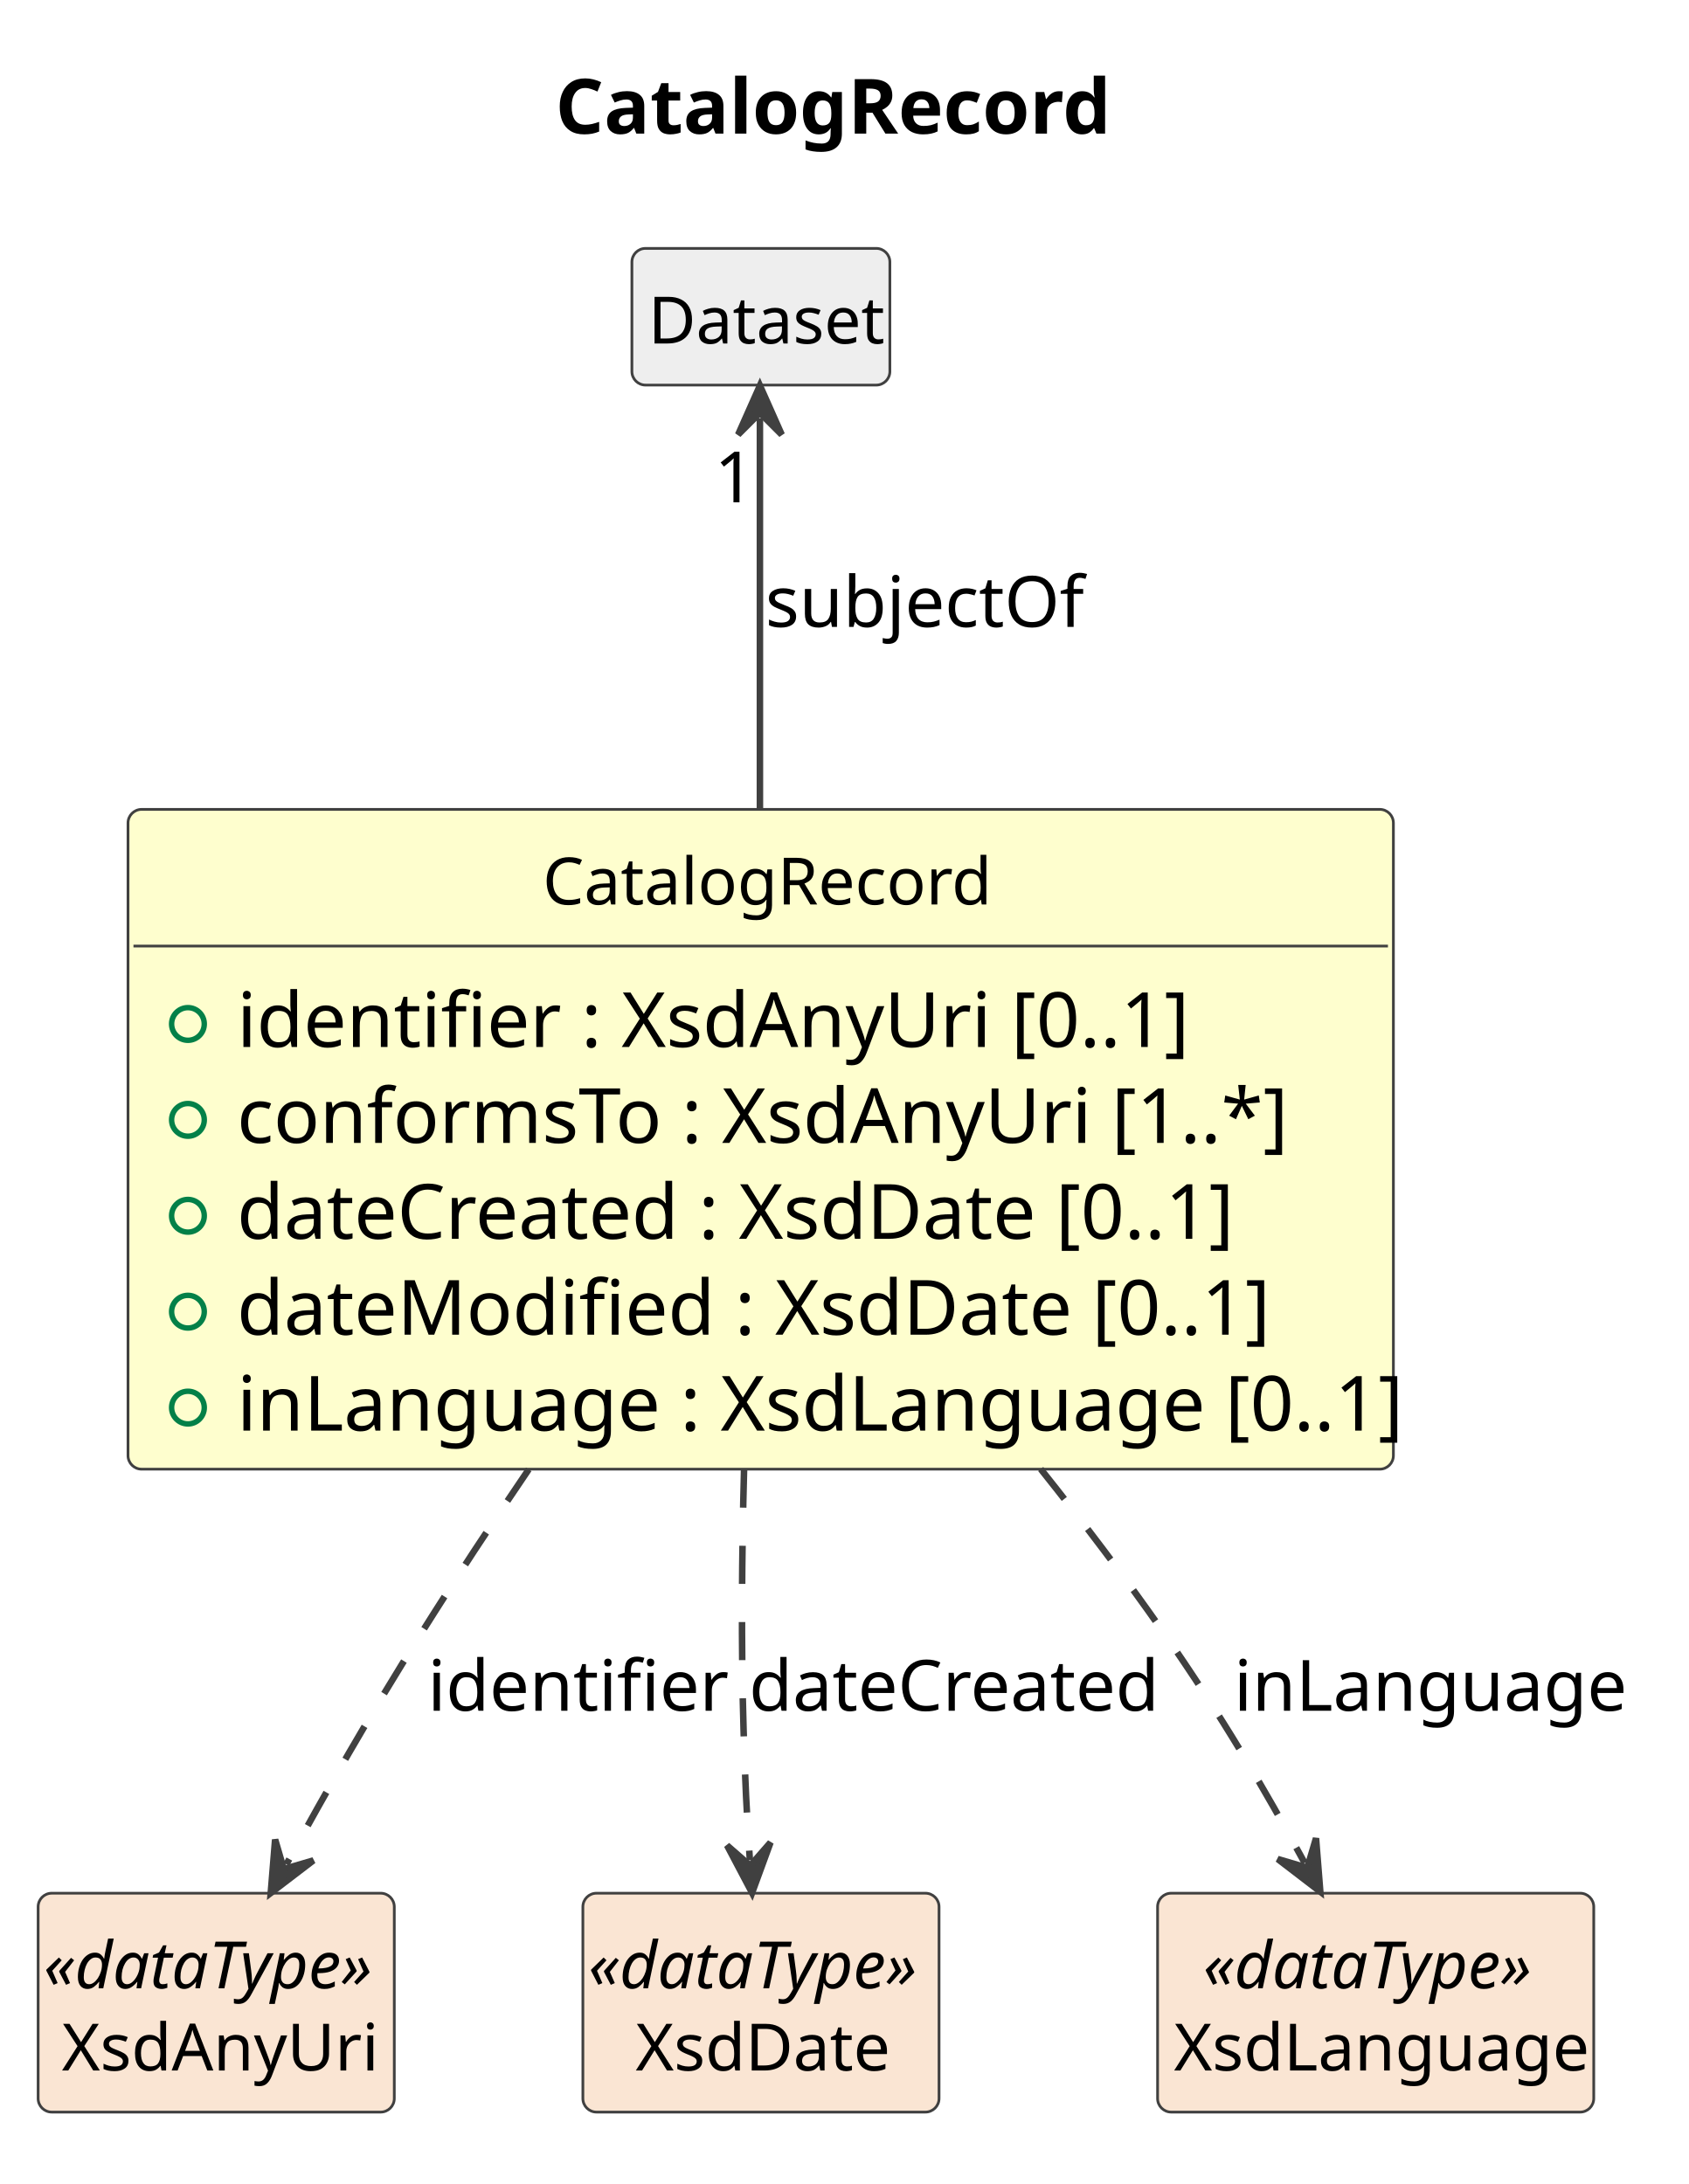
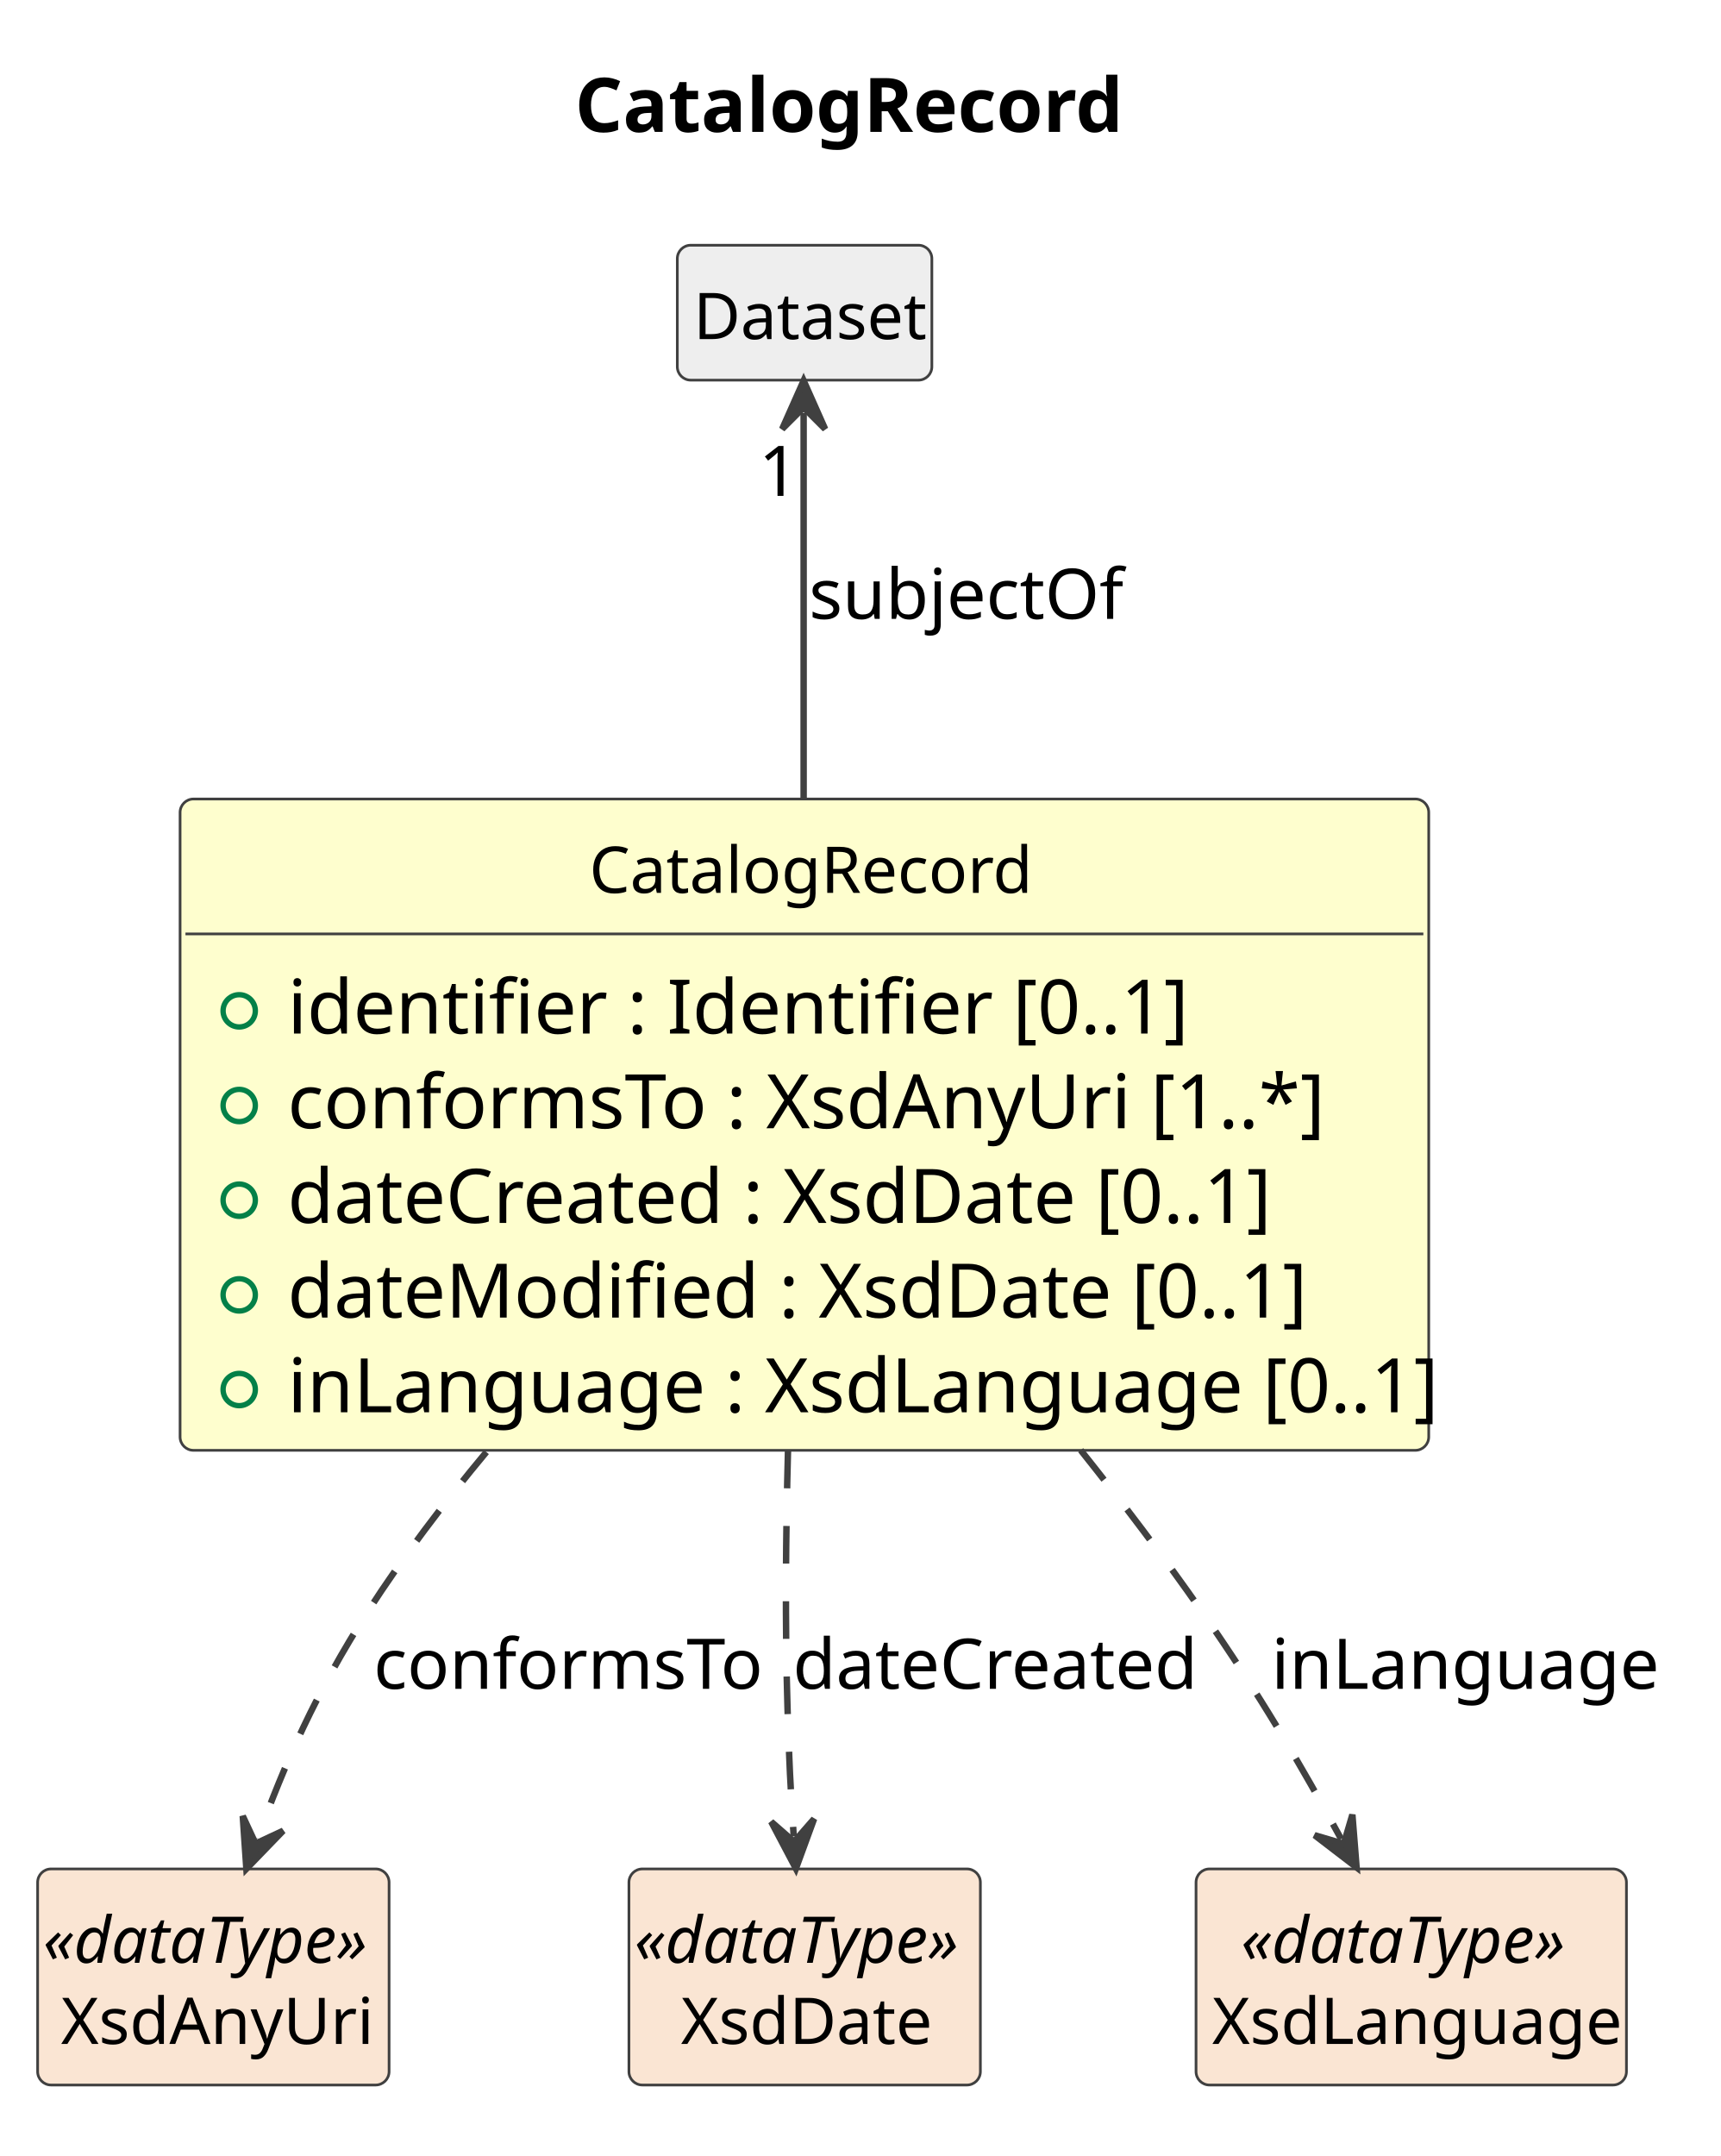
- <svg xmlns="http://www.w3.org/2000/svg" contentStyleType="text/css" data-diagram-type="CLASS" height="401px" preserveAspectRatio="none" style="width:310px;height:401px;background:#FFFFFF;" version="1.1" viewBox="0 0 310 401" width="310px" zoomAndPan="magnify">
+ <svg xmlns="http://www.w3.org/2000/svg" contentStyleType="text/css" data-diagram-type="CLASS" height="401px" preserveAspectRatio="none" style="width:320px;height:401px;background:#FFFFFF;" version="1.1" viewBox="0 0 320 401" width="320px" zoomAndPan="magnify">
  <defs />
  <g>
    <g class="title" data-source-line="1">
-       <text fill="#000000" font-family="sans-serif" font-size="14" font-weight="700" lengthAdjust="spacing" textLength="99.572" x="101.943" y="24.533">CatalogRecord</text>
+       <text fill="#000000" font-family="sans-serif" font-size="14" font-weight="700" lengthAdjust="spacing" textLength="99.572" x="106.943" y="24.533">CatalogRecord</text>
    </g>
    <g class="entity" data-qualified-name="CatalogRecord" data-source-line="12" id="ent0002">
-       <rect fill="#FEFECE" height="121.141" rx="2.5" ry="2.5" style="stroke:#404040;stroke-width:0.5;" width="232.288" x="23.5" y="148.609" />
-       <text fill="#000000" font-family="sans-serif" font-size="12" lengthAdjust="spacing" textLength="80.045" x="99.622" y="166.066">CatalogRecord</text>
-       <line style="stroke:#404040;stroke-width:0.5;" x1="24.5" x2="254.788" y1="173.703" y2="173.703" />
+       <rect fill="#FEFECE" height="121.141" rx="2.5" ry="2.5" style="stroke:#404040;stroke-width:0.5;" width="232.288" x="33.5" y="148.609" />
+       <text fill="#000000" font-family="sans-serif" font-size="12" lengthAdjust="spacing" textLength="80.045" x="109.622" y="166.066">CatalogRecord</text>
+       <line style="stroke:#404040;stroke-width:0.5;" x1="34.5" x2="264.788" y1="173.703" y2="173.703" />
      <g data-visibility-modifier="PUBLIC_FIELD">
-         <ellipse cx="34.5" cy="188.008" fill="none" rx="3" ry="3" style="stroke:#038048;stroke-width:1;" />
+         <ellipse cx="44.5" cy="188.008" fill="none" rx="3" ry="3" style="stroke:#038048;stroke-width:1;" />
      </g>
-       <text fill="#000000" font-family="sans-serif" font-size="14" lengthAdjust="spacing" textLength="165.737" x="43.5" y="192.236">identifier : XsdAnyUri [0..1]</text>
+       <text fill="#000000" font-family="sans-serif" font-size="14" lengthAdjust="spacing" textLength="153.303" x="53.5" y="192.236">identifier : Identifier [0..1]</text>
      <g data-visibility-modifier="PUBLIC_FIELD">
-         <ellipse cx="34.5" cy="205.617" fill="none" rx="3" ry="3" style="stroke:#038048;stroke-width:1;" />
+         <ellipse cx="44.5" cy="205.617" fill="none" rx="3" ry="3" style="stroke:#038048;stroke-width:1;" />
      </g>
-       <text fill="#000000" font-family="sans-serif" font-size="14" lengthAdjust="spacing" textLength="184.393" x="43.5" y="209.846">conformsTo : XsdAnyUri [1..*]</text>
+       <text fill="#000000" font-family="sans-serif" font-size="14" lengthAdjust="spacing" textLength="184.393" x="53.5" y="209.846">conformsTo : XsdAnyUri [1..*]</text>
      <g data-visibility-modifier="PUBLIC_FIELD">
-         <ellipse cx="34.5" cy="223.227" fill="none" rx="3" ry="3" style="stroke:#038048;stroke-width:1;" />
+         <ellipse cx="44.5" cy="223.227" fill="none" rx="3" ry="3" style="stroke:#038048;stroke-width:1;" />
      </g>
-       <text fill="#000000" font-family="sans-serif" font-size="14" lengthAdjust="spacing" textLength="177.44" x="43.5" y="227.455">dateCreated : XsdDate [0..1]</text>
+       <text fill="#000000" font-family="sans-serif" font-size="14" lengthAdjust="spacing" textLength="177.44" x="53.5" y="227.455">dateCreated : XsdDate [0..1]</text>
      <g data-visibility-modifier="PUBLIC_FIELD">
-         <ellipse cx="34.5" cy="240.836" fill="none" rx="3" ry="3" style="stroke:#038048;stroke-width:1;" />
+         <ellipse cx="44.5" cy="240.836" fill="none" rx="3" ry="3" style="stroke:#038048;stroke-width:1;" />
      </g>
-       <text fill="#000000" font-family="sans-serif" font-size="14" lengthAdjust="spacing" textLength="180.551" x="43.5" y="245.065">dateModified : XsdDate [0..1]</text>
+       <text fill="#000000" font-family="sans-serif" font-size="14" lengthAdjust="spacing" textLength="180.551" x="53.5" y="245.065">dateModified : XsdDate [0..1]</text>
      <g data-visibility-modifier="PUBLIC_FIELD">
-         <ellipse cx="34.5" cy="258.445" fill="none" rx="3" ry="3" style="stroke:#038048;stroke-width:1;" />
+         <ellipse cx="44.5" cy="258.445" fill="none" rx="3" ry="3" style="stroke:#038048;stroke-width:1;" />
      </g>
-       <text fill="#000000" font-family="sans-serif" font-size="14" lengthAdjust="spacing" textLength="206.288" x="43.5" y="262.674">inLanguage : XsdLanguage [0..1]</text>
+       <text fill="#000000" font-family="sans-serif" font-size="14" lengthAdjust="spacing" textLength="206.288" x="53.5" y="262.674">inLanguage : XsdLanguage [0..1]</text>
    </g>
    <g class="entity" data-qualified-name="Dataset" data-source-line="19" id="ent0003">
-       <rect fill="#EEEEEE" height="25.094" rx="2.5" ry="2.5" style="stroke:#404040;stroke-width:0.5;" width="47.355" x="116" y="45.609" />
-       <text fill="#000000" font-family="sans-serif" font-size="12" lengthAdjust="spacing" textLength="41.355" x="119" y="63.066">Dataset</text>
+       <rect fill="#EEEEEE" height="25.094" rx="2.5" ry="2.5" style="stroke:#404040;stroke-width:0.5;" width="47.355" x="126" y="45.609" />
+       <text fill="#000000" font-family="sans-serif" font-size="12" lengthAdjust="spacing" textLength="41.355" x="129" y="63.066">Dataset</text>
    </g>
    <g class="entity" data-qualified-name="XsdAnyUri" data-source-line="21" id="ent0005">
      <rect fill="#FAE5D3" height="40.188" rx="2.5" ry="2.5" style="stroke:#404040;stroke-width:0.5;" width="65.381" x="7" y="347.609" />
      <text fill="#000000" font-family="sans-serif" font-size="12" font-style="italic" lengthAdjust="spacing" textLength="63.381" x="8" y="365.066">«dataType»</text>
      <text fill="#000000" font-family="sans-serif" font-size="12" lengthAdjust="spacing" textLength="56.684" x="11.349" y="380.16">XsdAnyUri</text>
    </g>
    <g class="entity" data-qualified-name="XsdDate" data-source-line="23" id="ent0007">
-       <rect fill="#FAE5D3" height="40.188" rx="2.5" ry="2.5" style="stroke:#404040;stroke-width:0.5;" width="65.381" x="107" y="347.609" />
-       <text fill="#000000" font-family="sans-serif" font-size="12" font-style="italic" lengthAdjust="spacing" textLength="63.381" x="108" y="365.066">«dataType»</text>
-       <text fill="#000000" font-family="sans-serif" font-size="12" lengthAdjust="spacing" textLength="46.025" x="116.678" y="380.16">XsdDate</text>
+       <rect fill="#FAE5D3" height="40.188" rx="2.5" ry="2.5" style="stroke:#404040;stroke-width:0.5;" width="65.381" x="117" y="347.609" />
+       <text fill="#000000" font-family="sans-serif" font-size="12" font-style="italic" lengthAdjust="spacing" textLength="63.381" x="118" y="365.066">«dataType»</text>
+       <text fill="#000000" font-family="sans-serif" font-size="12" lengthAdjust="spacing" textLength="46.025" x="126.678" y="380.16">XsdDate</text>
    </g>
    <g class="entity" data-qualified-name="XsdLanguage" data-source-line="25" id="ent0009">
-       <rect fill="#FAE5D3" height="40.188" rx="2.5" ry="2.5" style="stroke:#404040;stroke-width:0.5;" width="80.068" x="212.5" y="347.609" />
-       <text fill="#000000" font-family="sans-serif" font-size="12" font-style="italic" lengthAdjust="spacing" textLength="63.381" x="220.844" y="365.066">«dataType»</text>
-       <text fill="#000000" font-family="sans-serif" font-size="12" lengthAdjust="spacing" textLength="74.068" x="215.5" y="380.16">XsdLanguage</text>
+       <rect fill="#FAE5D3" height="40.188" rx="2.5" ry="2.5" style="stroke:#404040;stroke-width:0.5;" width="80.068" x="222.5" y="347.609" />
+       <text fill="#000000" font-family="sans-serif" font-size="12" font-style="italic" lengthAdjust="spacing" textLength="63.381" x="230.844" y="365.066">«dataType»</text>
+       <text fill="#000000" font-family="sans-serif" font-size="12" lengthAdjust="spacing" textLength="74.068" x="225.5" y="380.16">XsdLanguage</text>
    </g>
    <g class="link" data-entity-1="ent0003" data-entity-2="ent0002" data-link-type="dependency" data-source-line="20" id="lnk4">
-       <path codeLine="20" d="M139.5,76.799 C139.5,93.539 139.5,119.509 139.5,148.389" fill="none" id="Dataset-backto-CatalogRecord" style="stroke:#404040;stroke-width:1.2;" />
-       <polygon fill="#404040" points="139.5,70.799,135.5,79.799,139.5,75.799,143.5,79.799,139.5,70.799" style="stroke:#404040;stroke-width:1.2;" />
-       <text fill="#000000" font-family="sans-serif" font-size="13" lengthAdjust="spacing" textLength="54.914" x="140.5" y="115.105">subjectOf</text>
-       <text fill="#000000" font-family="sans-serif" font-size="13" lengthAdjust="spacing" textLength="7.23" x="131.142" y="92.232">1</text>
+       <path codeLine="20" d="M149.5,76.799 C149.5,93.539 149.5,119.509 149.5,148.389" fill="none" id="Dataset-backto-CatalogRecord" style="stroke:#404040;stroke-width:1.2;" />
+       <polygon fill="#404040" points="149.5,70.799,145.5,79.799,149.5,75.799,153.5,79.799,149.5,70.799" style="stroke:#404040;stroke-width:1.2;" />
+       <text fill="#000000" font-family="sans-serif" font-size="13" lengthAdjust="spacing" textLength="54.914" x="150.5" y="115.105">subjectOf</text>
+       <text fill="#000000" font-family="sans-serif" font-size="13" lengthAdjust="spacing" textLength="7.23" x="141.142" y="92.232">1</text>
    </g>
    <g class="link" data-entity-1="ent0002" data-entity-2="ent0005" data-link-type="dependency" data-source-line="22" id="lnk6">
-       <path codeLine="22" d="M97.06,269.789 C90.36,279.649 83.63,289.849 77.5,299.609 C67.54,315.459 59.987,328.744 52.577,342.304" fill="none" id="CatalogRecord-to-XsdAnyUri" style="stroke:#404040;stroke-width:1.2;stroke-dasharray:7,7;" />
-       <polygon fill="#404040" points="49.7,347.569,57.526,341.59,52.098,343.182,50.506,337.753,49.7,347.569" style="stroke:#404040;stroke-width:1.2;" />
-       <text fill="#000000" font-family="sans-serif" font-size="13" lengthAdjust="spacing" textLength="49.137" x="78.5" y="314.104">identifier</text>
+       <path codeLine="22" d="M90.48,270.069 C82.57,279.559 74.97,289.569 68.5,299.609 C58.76,314.739 52.957,328.063 47.887,341.953" fill="none" id="CatalogRecord-to-XsdAnyUri" style="stroke:#404040;stroke-width:1.2;stroke-dasharray:7,7;" />
+       <polygon fill="#404040" points="45.83,347.589,52.673,340.507,47.544,342.892,45.158,337.763,45.83,347.589" style="stroke:#404040;stroke-width:1.2;" />
+       <text fill="#000000" font-family="sans-serif" font-size="13" lengthAdjust="spacing" textLength="68.631" x="69.5" y="314.104">conformsTo</text>
    </g>
    <g class="link" data-entity-1="ent0002" data-entity-2="ent0007" data-link-type="dependency" data-source-line="24" id="lnk8">
-       <path codeLine="24" d="M136.59,269.819 C136.18,285.379 136.03,302.119 136.5,317.609 C136.8,327.489 137.047,332.493 137.657,341.553" fill="none" id="CatalogRecord-to-XsdDate" style="stroke:#404040;stroke-width:1.2;stroke-dasharray:7,7;" />
-       <polygon fill="#404040" points="138.06,347.539,141.446,338.291,137.724,342.551,133.464,338.828,138.06,347.539" style="stroke:#404040;stroke-width:1.2;" />
-       <text fill="#000000" font-family="sans-serif" font-size="13" lengthAdjust="spacing" textLength="71.551" x="137.5" y="314.104">dateCreated</text>
+       <path codeLine="24" d="M146.59,269.819 C146.18,285.379 146.03,302.119 146.5,317.609 C146.8,327.489 147.047,332.493 147.657,341.553" fill="none" id="CatalogRecord-to-XsdDate" style="stroke:#404040;stroke-width:1.2;stroke-dasharray:7,7;" />
+       <polygon fill="#404040" points="148.06,347.539,151.446,338.291,147.724,342.551,143.464,338.828,148.06,347.539" style="stroke:#404040;stroke-width:1.2;" />
+       <text fill="#000000" font-family="sans-serif" font-size="13" lengthAdjust="spacing" textLength="71.551" x="147.5" y="314.104">dateCreated</text>
    </g>
    <g class="link" data-entity-1="ent0002" data-entity-2="ent0009" data-link-type="dependency" data-source-line="26" id="lnk10">
-       <path codeLine="26" d="M191.04,269.719 C198.84,279.499 206.58,289.689 213.5,299.609 C224.28,315.069 232.063,328.378 239.503,342.058" fill="none" id="CatalogRecord-to-XsdLanguage" style="stroke:#404040;stroke-width:1.2;stroke-dasharray:7,7;" />
-       <polygon fill="#404040" points="242.37,347.329,241.584,337.512,239.981,342.937,234.556,341.334,242.37,347.329" style="stroke:#404040;stroke-width:1.2;" />
-       <text fill="#000000" font-family="sans-serif" font-size="13" lengthAdjust="spacing" textLength="67.958" x="226.5" y="314.104">inLanguage</text>
+       <path codeLine="26" d="M201.04,269.719 C208.84,279.499 216.58,289.689 223.5,299.609 C234.28,315.069 242.063,328.378 249.503,342.058" fill="none" id="CatalogRecord-to-XsdLanguage" style="stroke:#404040;stroke-width:1.2;stroke-dasharray:7,7;" />
+       <polygon fill="#404040" points="252.37,347.329,251.584,337.512,249.981,342.937,244.556,341.334,252.37,347.329" style="stroke:#404040;stroke-width:1.2;" />
+       <text fill="#000000" font-family="sans-serif" font-size="13" lengthAdjust="spacing" textLength="67.958" x="236.5" y="314.104">inLanguage</text>
    </g>
  </g>
</svg>
